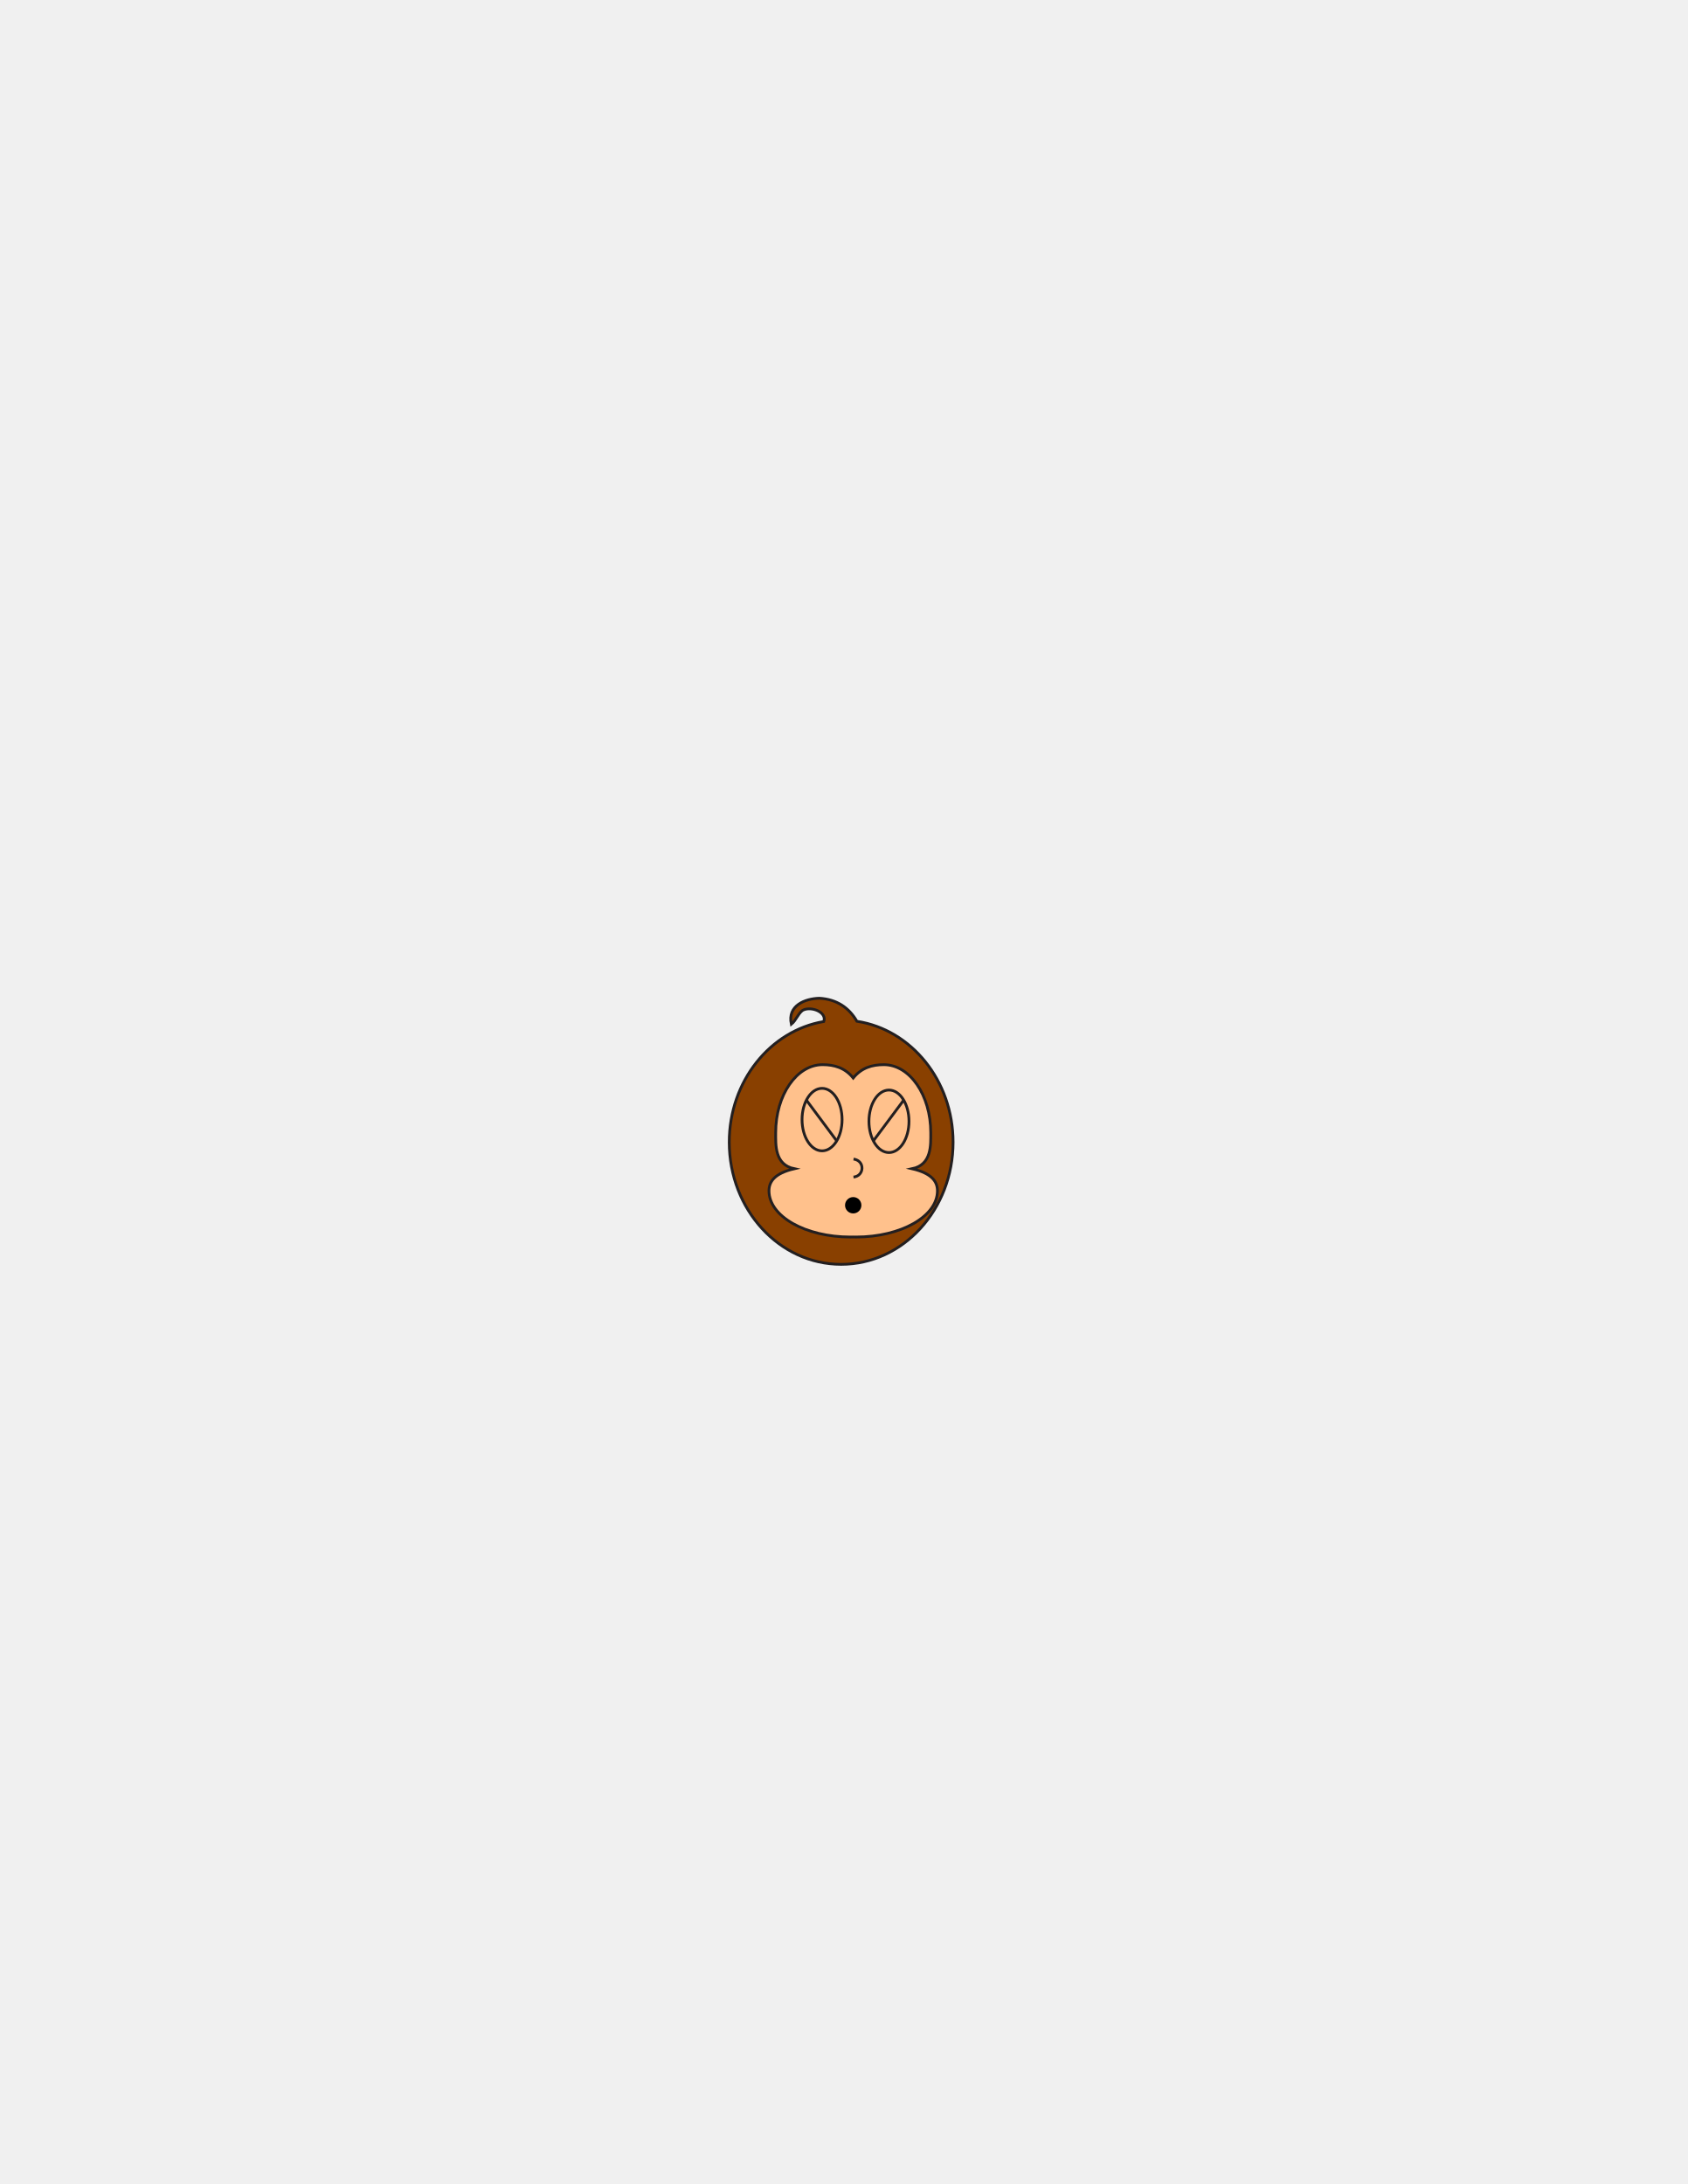
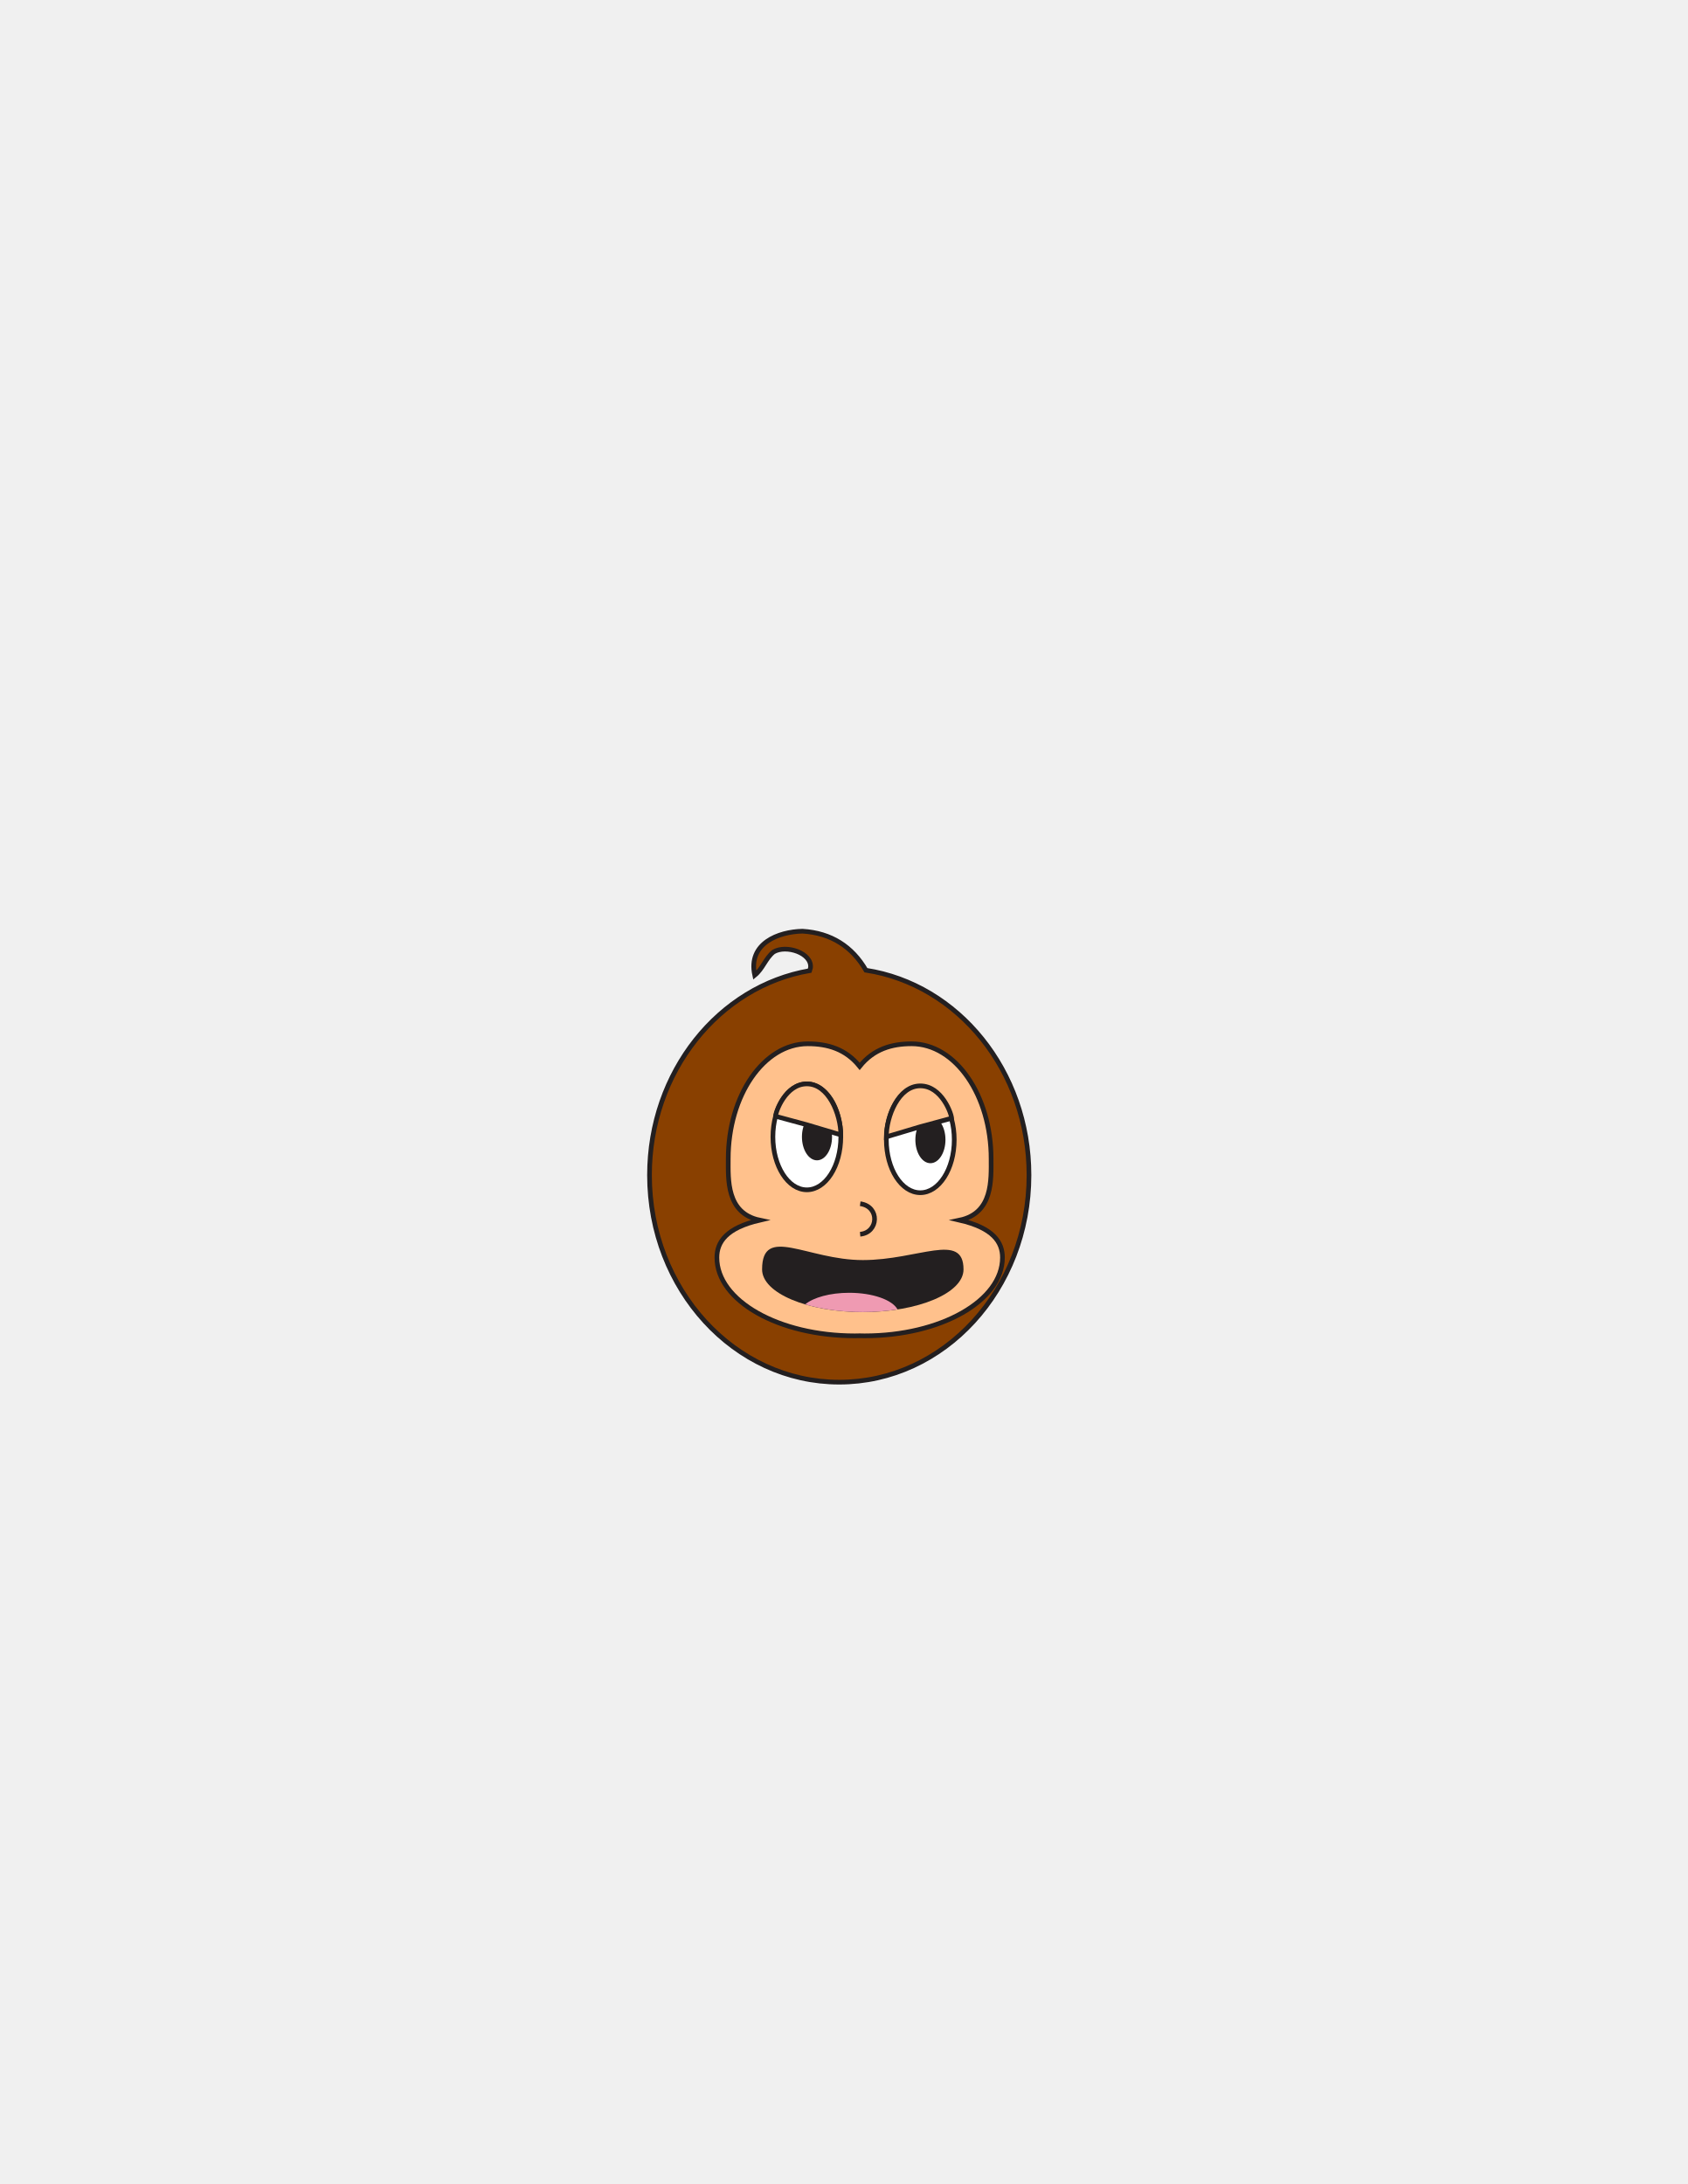
<svg xmlns="http://www.w3.org/2000/svg" version="1.1" id="Layer_1" x="0px" y="0px" width="612px" height="792px" viewBox="0 0 612 792" enable-background="new 0 0 612 792" xml:space="preserve">
-   <rect id="head_frame" x="230.5" y="331.5" fill-opacity="0" fill="#BBBCBE" width="151" height="131" />
-   <path id="PRIMARY_10_" fill="#894000" stroke="#231F20" stroke-miterlimit="10" d="M310.705,370.35  c-2.924-5.042-7.432-7.982-13.58-8.352c-5.098,0.106-11.715,2.598-10.199,9.432c1.736-1.409,2.279-3.578,4.016-4.988  c2.711-1.625,8.242,0.221,7.916,3.366c-0.055,0.216-0.131,0.424-0.193,0.638c-19.4,3.321-34.245,21.645-34.245,43.757  c0,24.465,18.168,44.297,40.581,44.297s40.582-19.832,40.582-44.297C345.582,391.853,330.414,373.378,310.705,370.35z" />
-   <path id="SECONDARY_18_" fill="#FFC18C" stroke="#231F20" stroke-miterlimit="10" d="M330.74,423.834  c7.166-1.5,6.74-8.707,6.74-13.111c0-13.603-7.611-24.63-17-24.63c-4.25,0-8.131,1.121-11.109,4.839  c-2.98-3.719-6.861-4.839-11.111-4.839c-9.389,0-17,11.027-17,24.63c0,4.404-0.426,11.611,6.74,13.111  c-7.166,1.666-9.166,4.689-9.166,8.004c0,9.252,13.205,16.752,29.5,16.752c0.348,0,0.691-0.013,1.037-0.02  c0.344,0.007,0.688,0.02,1.035,0.02c16.295,0,29.5-7.5,29.5-16.752C339.906,428.523,337.906,425.5,330.74,423.834z" />
-   <ellipse id="SECONDARY_20_" fill="#FFC18C" stroke="#231F20" stroke-miterlimit="10" cx="322.334" cy="406.625" rx="7.26" ry="11.334" />
-   <ellipse id="SECONDARY_19_" fill="#FFC18C" stroke="#231F20" stroke-miterlimit="10" cx="298.074" cy="406.008" rx="7.26" ry="11.334" />
-   <path fill="none" stroke="#231F20" stroke-miterlimit="10" d="M309.467,426.844c3.951-0.344,4.283-5.928,0.018-6.528" />
-   <line fill="none" stroke="#231F20" stroke-miterlimit="10" x1="292.398" y1="398.951" x2="303.382" y2="413.723" />
-   <line fill="none" stroke="#231F20" stroke-miterlimit="10" x1="327.673" y1="398.951" x2="316.678" y2="413.723" />
-   <circle cx="309.37" cy="437.07" r="2.965" />
+   <rect id="head_frame" x="178" y="286" fill-opacity="0" fill="#BBBCBE" width="256" height="222" />
+   <path id="PRIMARY_11_" fill="#894000" stroke="#231F20" stroke-width="1.695" stroke-miterlimit="10" d="M313.976,351.837  c-4.956-8.545-12.6-13.526-23.022-14.153c-8.642,0.18-19.862,4.402-17.293,15.983c2.944-2.388,3.864-6.063,6.808-8.453  c4.598-2.754,13.975,0.375,13.42,5.705c-0.091,0.367-0.22,0.719-0.326,1.081c-32.893,5.627-58.058,36.681-58.058,74.153  c0,41.46,30.803,75.068,68.798,75.068c37.997,0,68.802-33.608,68.802-75.068C373.104,388.278,347.391,356.97,313.976,351.837z" />
+   <path id="SECONDARY_21_" fill="#FFC18C" stroke="#231F20" stroke-width="1.695" stroke-miterlimit="10" d="M347.942,442.475  c12.15-2.542,11.427-14.756,11.427-22.22c0-23.052-12.902-41.739-28.821-41.739c-7.205,0-13.783,1.899-18.834,8.201  c-5.054-6.302-11.631-8.201-18.836-8.201c-15.919,0-28.821,18.687-28.821,41.739c0,7.464-0.723,19.678,11.427,22.22  c-12.15,2.823-15.542,7.947-15.542,13.563c0,15.679,22.389,28.389,50.013,28.389c0.592,0,1.173-0.021,1.759-0.033  c0.584,0.012,1.165,0.033,1.757,0.033c27.624,0,50.013-12.71,50.013-28.389C363.483,450.422,360.093,445.298,347.942,442.475z" />
+   <ellipse fill="#FFFFFF" stroke="#231F20" stroke-width="1.695" stroke-miterlimit="10" cx="333.691" cy="413.312" rx="12.309" ry="19.207" />
+   <ellipse fill="#231F20" cx="337.364" cy="413.312" rx="5.455" ry="8.511" />
+   <ellipse fill="#FFFFFF" stroke="#231F20" stroke-width="1.695" stroke-miterlimit="10" cx="292.562" cy="412.266" rx="12.309" ry="19.207" />
+   <ellipse fill="#231F20" cx="296.234" cy="412.266" rx="5.455" ry="8.511" />
+   <path fill="#231F20" d="M349.366,460.341c0,8.541-16.35,15.466-36.519,15.466c-20.167,0-36.517-6.925-36.517-15.466  c0-16.314,16.35-3.393,36.517-3.393C333.017,456.948,349.366,446.568,349.366,460.341z" />
+   <path fill="#EF9AB2" d="M325.438,474.844c-1.854-3.456-8.99-6.032-17.53-6.032c-6.938,0-12.95,1.701-15.96,4.191  c5.917,1.763,13.114,2.804,20.9,2.804C317.28,475.807,321.507,475.456,325.438,474.844z" />
+   <path fill="none" stroke="#231F20" stroke-width="1.695" stroke-miterlimit="10" d="M311.878,447.575  c6.696-0.583,7.261-10.046,0.029-11.063" />
+   <path id="SECONDARY_23_" fill="#FFC18C" stroke="#231F20" stroke-width="1.695" stroke-miterlimit="10" d="M304.871,411.547  l-12.308-3.674l-11.344-3.073c0-1.586,3.589-11.741,11.344-11.741C300.49,393.059,304.871,404.133,304.871,411.547z" />
+   <path id="SECONDARY_22_" fill="#FFC18C" stroke="#231F20" stroke-width="1.695" stroke-miterlimit="10" d="M321.383,412.266  l12.308-3.673l11.345-3.073c0-1.585-3.59-11.742-11.345-11.742C325.764,393.778,321.383,404.851,321.383,412.266z" />
</svg>
